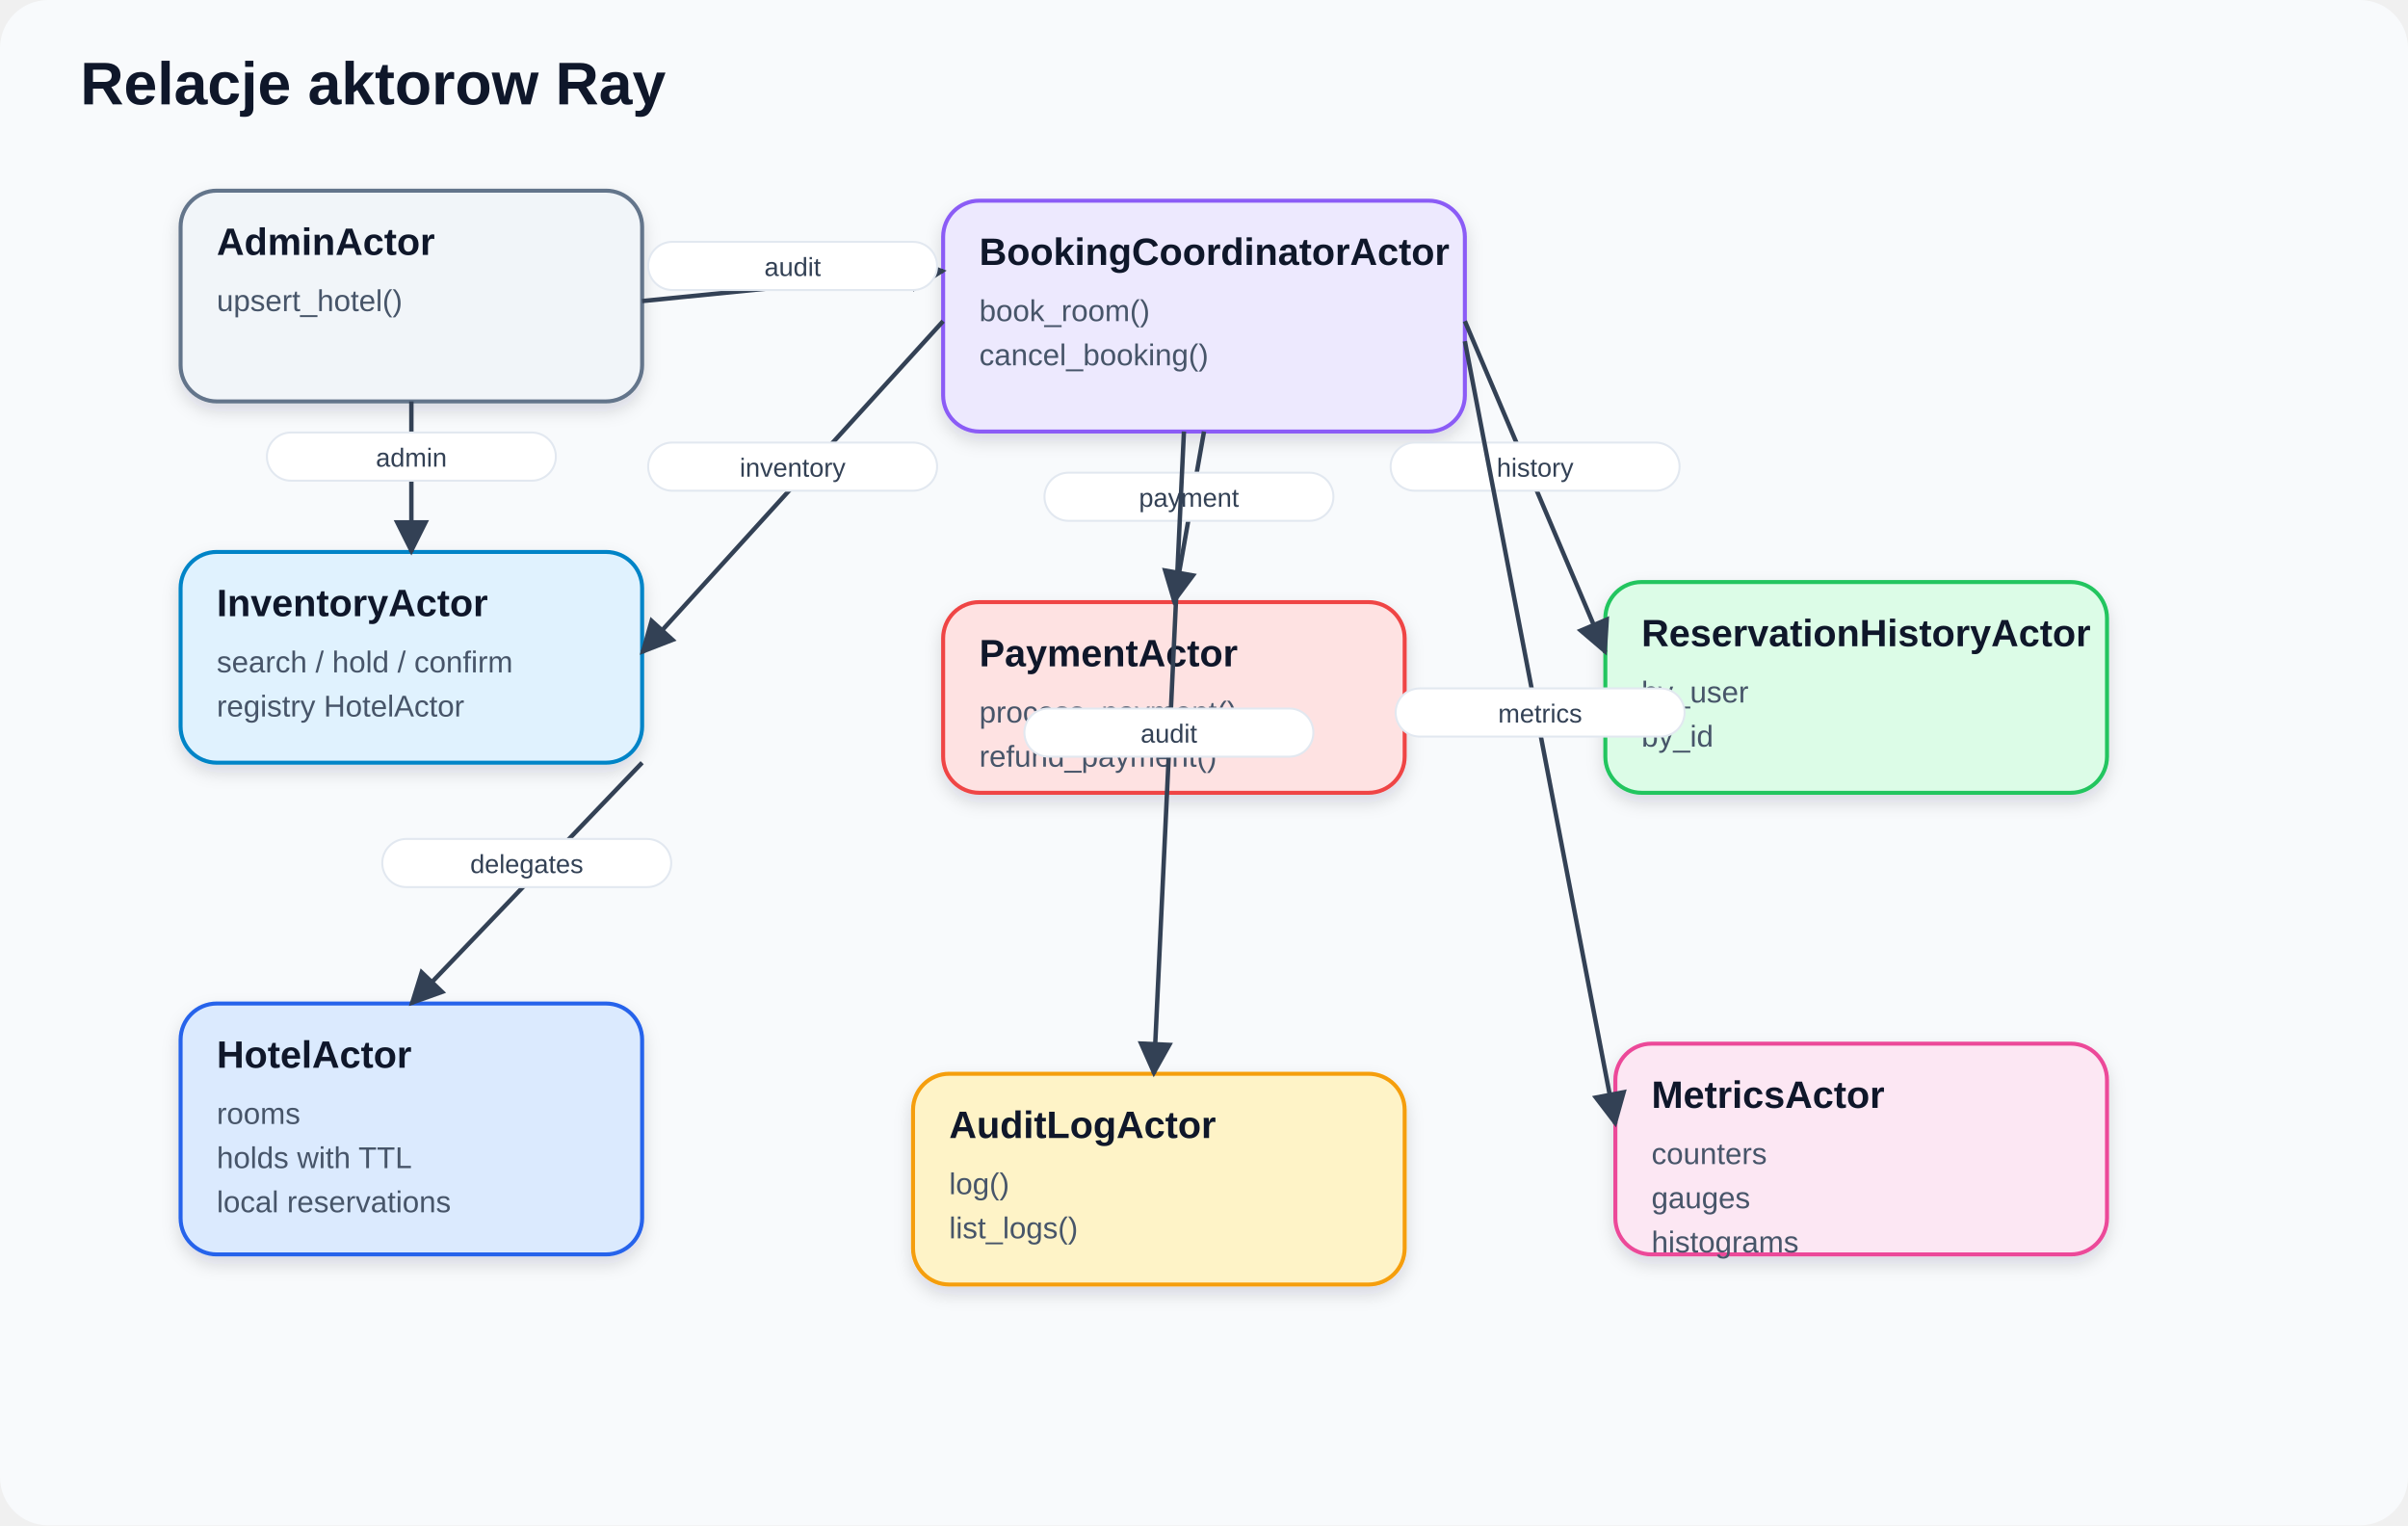
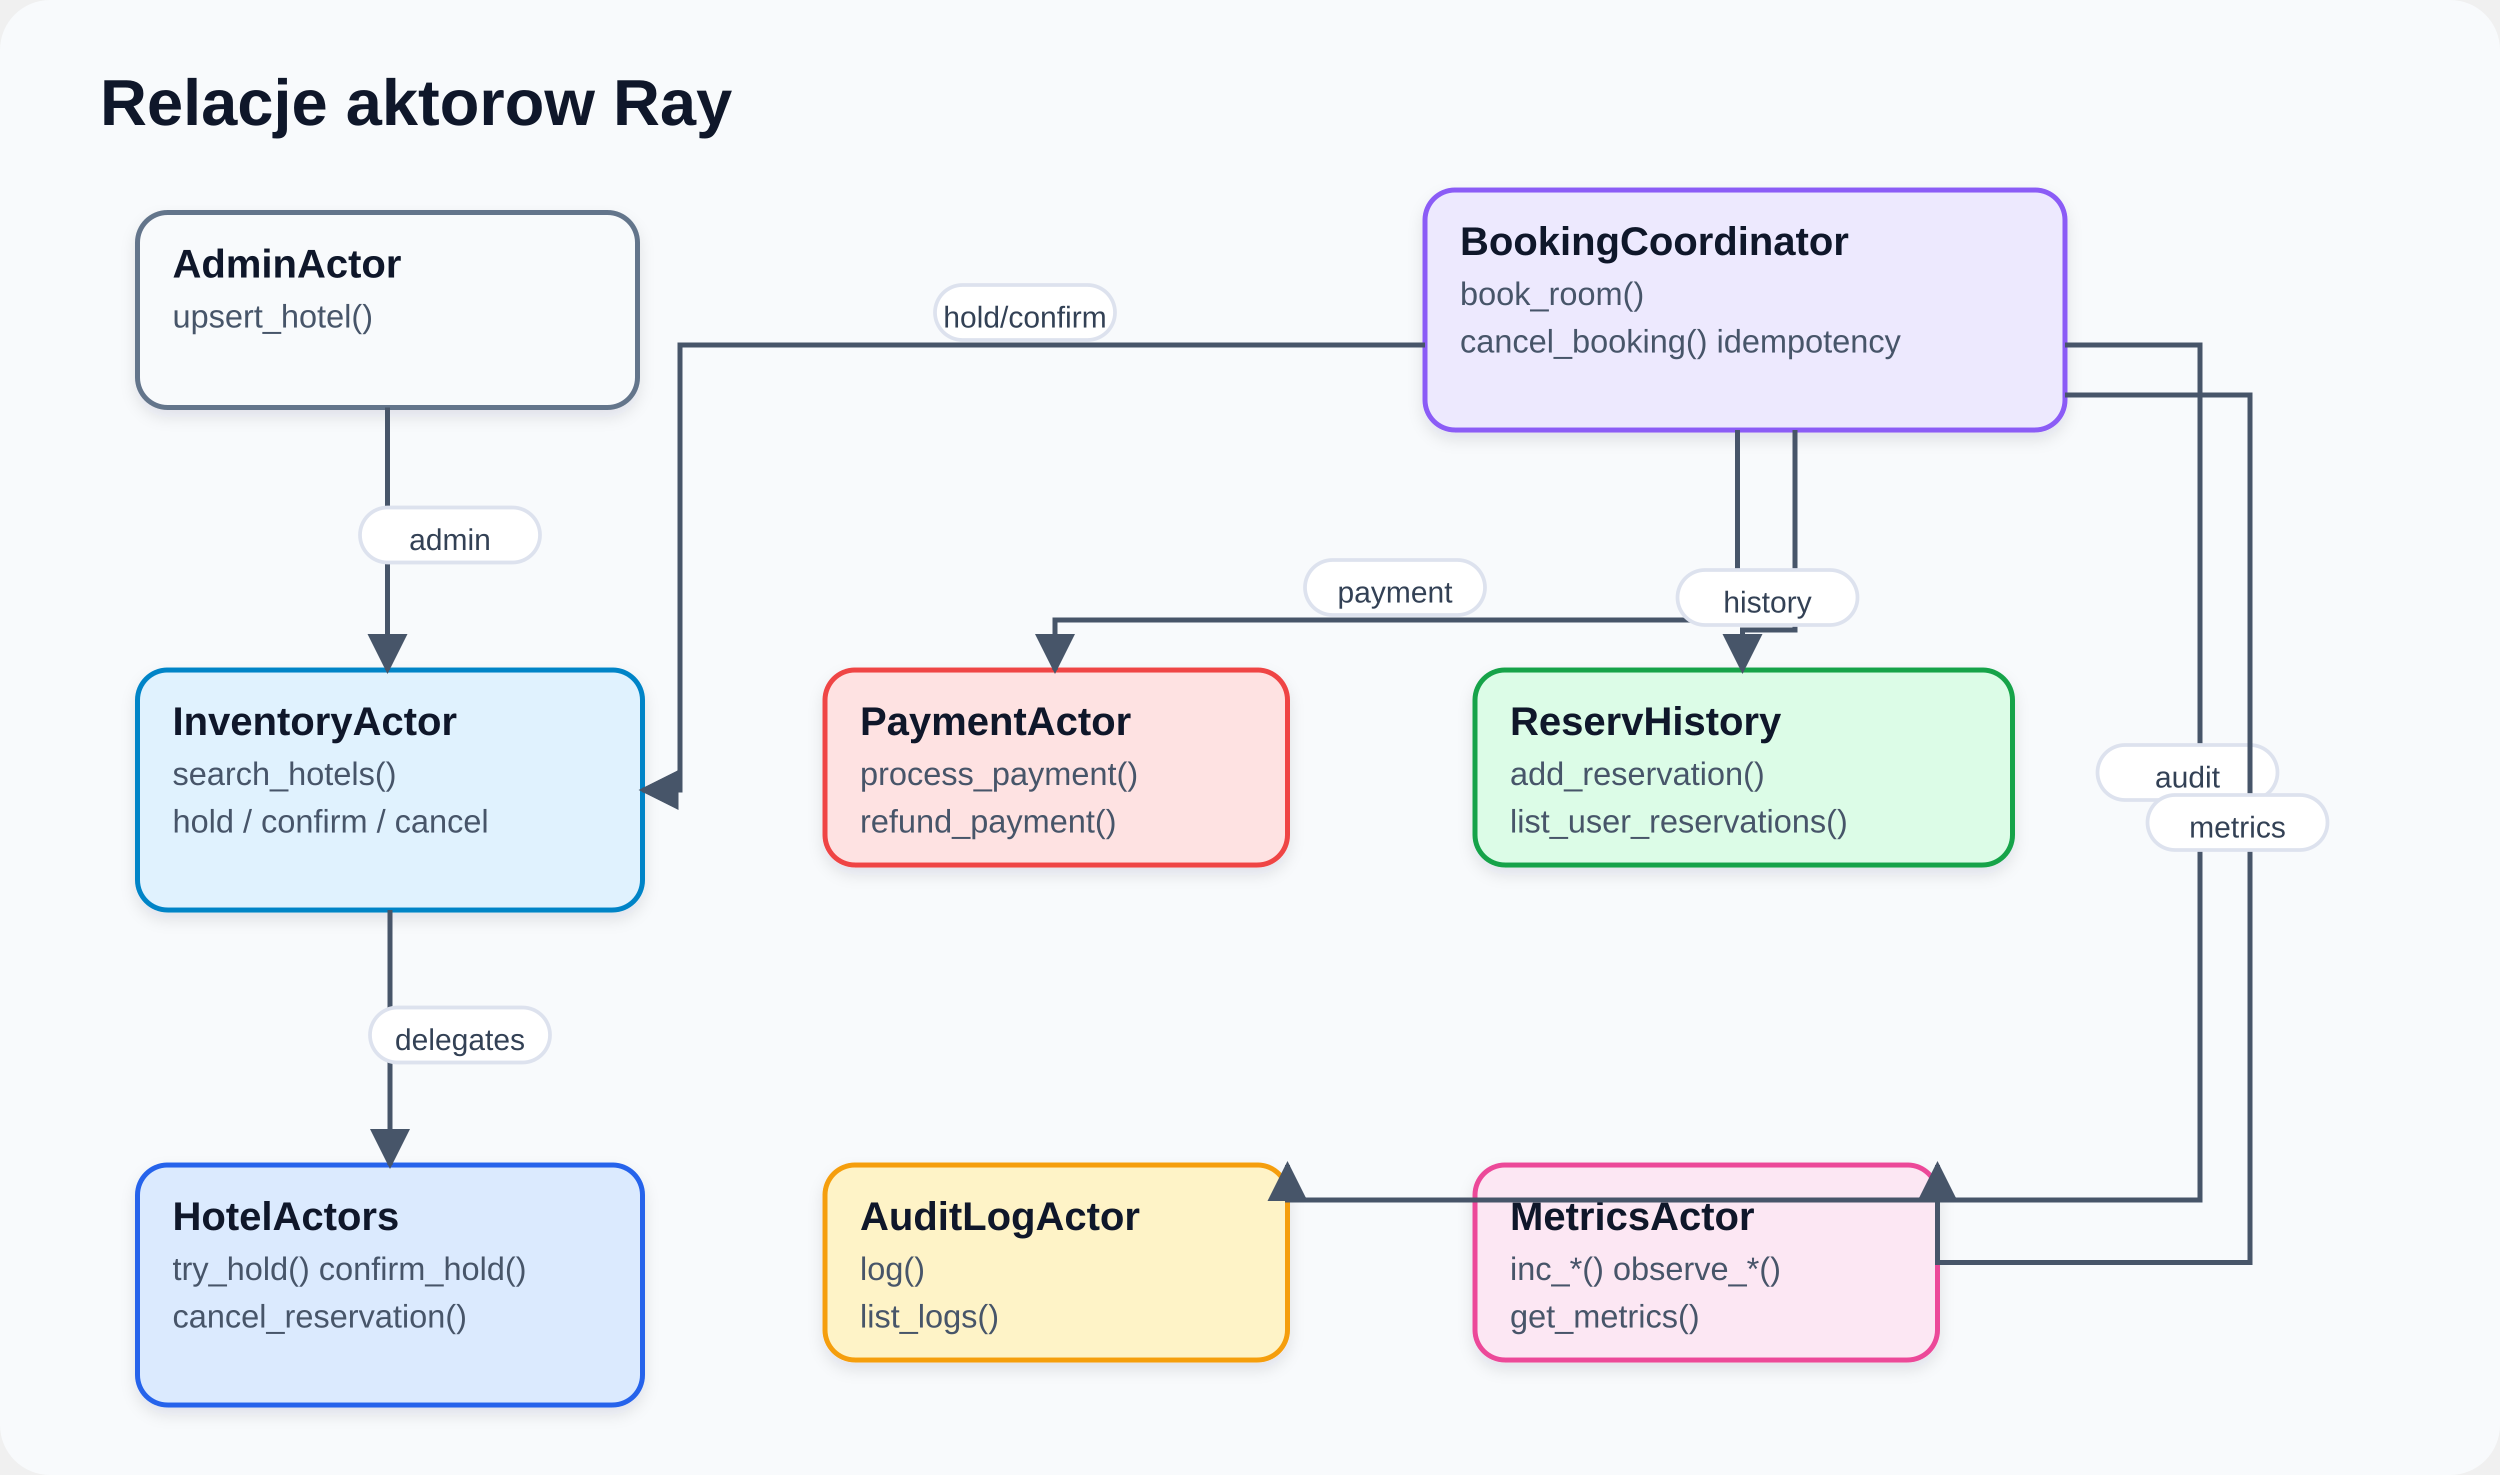
- <svg xmlns="http://www.w3.org/2000/svg" width="1200" height="760" viewBox="0 0 1200 760">
+ <svg xmlns="http://www.w3.org/2000/svg" width="1000" height="590" viewBox="0 0 1000 590">
  <defs>
    <marker id="arrow" viewBox="0 0 10 10" refX="9" refY="5" markerWidth="8" markerHeight="8" orient="auto-start-reverse">
-       <path d="M 0 0 L 10 5 L 0 10 z" fill="#334155" />
+       <path d="M 0 0 L 10 5 L 0 10 z" fill="#475569" />
    </marker>
-     <filter id="shadow" x="-10%" y="-10%" width="120%" height="130%">
-       <feDropShadow dx="0" dy="4" stdDeviation="4" flood-color="#0f172a" flood-opacity="0.14" />
+     <filter id="shadow" x="-8%" y="-8%" width="120%" height="130%">
+       <feDropShadow dx="0" dy="3" stdDeviation="3" flood-color="#0f172a" flood-opacity="0.10" />
    </filter>
  </defs>
-   <rect width="100%" height="100%" rx="24" fill="#f8fafc" />
-   <text x="40" y="52" font-family="Segoe UI, Arial" font-size="30" font-weight="700" fill="#0f172a">Relacje aktorow Ray</text>
-   <rect x="470" y="100" width="260" height="115" rx="18" fill="#ede9fe" stroke="#8b5cf6" stroke-width="2" filter="url(#shadow)" />
-   <text x="488" y="132" font-family="Segoe UI, Arial" font-size="19" font-weight="700" fill="#0f172a">BookingCoordinatorActor</text>
-   <text x="488" y="160" font-family="Segoe UI, Arial" font-size="15" fill="#475569">book_room()</text>
-   <text x="488" y="182" font-family="Segoe UI, Arial" font-size="15" fill="#475569">cancel_booking()</text>
-   <rect x="90" y="275" width="230" height="105" rx="18" fill="#e0f2fe" stroke="#0284c7" stroke-width="2" filter="url(#shadow)" />
-   <text x="108" y="307" font-family="Segoe UI, Arial" font-size="19" font-weight="700" fill="#0f172a">InventoryActor</text>
-   <text x="108" y="335" font-family="Segoe UI, Arial" font-size="15" fill="#475569">search / hold / confirm</text>
-   <text x="108" y="357" font-family="Segoe UI, Arial" font-size="15" fill="#475569">registry HotelActor</text>
-   <rect x="90" y="500" width="230" height="125" rx="18" fill="#dbeafe" stroke="#2563eb" stroke-width="2" filter="url(#shadow)" />
-   <text x="108" y="532" font-family="Segoe UI, Arial" font-size="19" font-weight="700" fill="#0f172a">HotelActor</text>
-   <text x="108" y="560" font-family="Segoe UI, Arial" font-size="15" fill="#475569">rooms</text>
-   <text x="108" y="582" font-family="Segoe UI, Arial" font-size="15" fill="#475569">holds with TTL</text>
-   <text x="108" y="604" font-family="Segoe UI, Arial" font-size="15" fill="#475569">local reservations</text>
-   <rect x="470" y="300" width="230" height="95" rx="18" fill="#fee2e2" stroke="#ef4444" stroke-width="2" filter="url(#shadow)" />
-   <text x="488" y="332" font-family="Segoe UI, Arial" font-size="19" font-weight="700" fill="#0f172a">PaymentActor</text>
-   <text x="488" y="360" font-family="Segoe UI, Arial" font-size="15" fill="#475569">process_payment()</text>
-   <text x="488" y="382" font-family="Segoe UI, Arial" font-size="15" fill="#475569">refund_payment()</text>
-   <rect x="800" y="290" width="250" height="105" rx="18" fill="#dcfce7" stroke="#22c55e" stroke-width="2" filter="url(#shadow)" />
-   <text x="818" y="322" font-family="Segoe UI, Arial" font-size="19" font-weight="700" fill="#0f172a">ReservationHistoryActor</text>
-   <text x="818" y="350" font-family="Segoe UI, Arial" font-size="15" fill="#475569">by_user</text>
-   <text x="818" y="372" font-family="Segoe UI, Arial" font-size="15" fill="#475569">by_id</text>
-   <rect x="455" y="535" width="245" height="105" rx="18" fill="#fef3c7" stroke="#f59e0b" stroke-width="2" filter="url(#shadow)" />
-   <text x="473" y="567" font-family="Segoe UI, Arial" font-size="19" font-weight="700" fill="#0f172a">AuditLogActor</text>
-   <text x="473" y="595" font-family="Segoe UI, Arial" font-size="15" fill="#475569">log()</text>
-   <text x="473" y="617" font-family="Segoe UI, Arial" font-size="15" fill="#475569">list_logs()</text>
-   <rect x="805" y="520" width="245" height="105" rx="18" fill="#fce7f3" stroke="#ec4899" stroke-width="2" filter="url(#shadow)" />
-   <text x="823" y="552" font-family="Segoe UI, Arial" font-size="19" font-weight="700" fill="#0f172a">MetricsActor</text>
-   <text x="823" y="580" font-family="Segoe UI, Arial" font-size="15" fill="#475569">counters</text>
-   <text x="823" y="602" font-family="Segoe UI, Arial" font-size="15" fill="#475569">gauges</text>
-   <text x="823" y="624" font-family="Segoe UI, Arial" font-size="15" fill="#475569">histograms</text>
-   <rect x="90" y="95" width="230" height="105" rx="18" fill="#f1f5f9" stroke="#64748b" stroke-width="2" filter="url(#shadow)" />
-   <text x="108" y="127" font-family="Segoe UI, Arial" font-size="19" font-weight="700" fill="#0f172a">AdminActor</text>
-   <text x="108" y="155" font-family="Segoe UI, Arial" font-size="15" fill="#475569">upsert_hotel()</text>
-   <line x1="470" y1="160" x2="320" y2="325" stroke="#334155" stroke-width="2.2" marker-end="url(#arrow)" />
-   <rect x="323.0" y="220.5" width="144" height="24" rx="12" fill="#ffffff" stroke="#e2e8f0" />
-   <text x="395.0" y="237.5" text-anchor="middle" font-family="Segoe UI, Arial" font-size="13" fill="#334155">inventory</text>
-   <line x1="320" y1="380" x2="205" y2="500" stroke="#334155" stroke-width="2.2" marker-end="url(#arrow)" />
-   <rect x="190.5" y="418.0" width="144" height="24" rx="12" fill="#ffffff" stroke="#e2e8f0" />
-   <text x="262.5" y="435.0" text-anchor="middle" font-family="Segoe UI, Arial" font-size="13" fill="#334155">delegates</text>
-   <line x1="600" y1="215" x2="585" y2="300" stroke="#334155" stroke-width="2.2" marker-end="url(#arrow)" />
-   <rect x="520.5" y="235.5" width="144" height="24" rx="12" fill="#ffffff" stroke="#e2e8f0" />
-   <text x="592.5" y="252.5" text-anchor="middle" font-family="Segoe UI, Arial" font-size="13" fill="#334155">payment</text>
-   <line x1="730" y1="160" x2="800" y2="325" stroke="#334155" stroke-width="2.2" marker-end="url(#arrow)" />
-   <rect x="693.0" y="220.5" width="144" height="24" rx="12" fill="#ffffff" stroke="#e2e8f0" />
-   <text x="765.0" y="237.5" text-anchor="middle" font-family="Segoe UI, Arial" font-size="13" fill="#334155">history</text>
-   <line x1="590" y1="215" x2="575" y2="535" stroke="#334155" stroke-width="2.2" marker-end="url(#arrow)" />
-   <rect x="510.5" y="353.0" width="144" height="24" rx="12" fill="#ffffff" stroke="#e2e8f0" />
-   <text x="582.5" y="370.0" text-anchor="middle" font-family="Segoe UI, Arial" font-size="13" fill="#334155">audit</text>
-   <line x1="730" y1="170" x2="805" y2="560" stroke="#334155" stroke-width="2.2" marker-end="url(#arrow)" />
-   <rect x="695.5" y="343.0" width="144" height="24" rx="12" fill="#ffffff" stroke="#e2e8f0" />
-   <text x="767.5" y="360.0" text-anchor="middle" font-family="Segoe UI, Arial" font-size="13" fill="#334155">metrics</text>
-   <line x1="205" y1="200" x2="205" y2="275" stroke="#334155" stroke-width="2.2" marker-end="url(#arrow)" />
-   <rect x="133.0" y="215.5" width="144" height="24" rx="12" fill="#ffffff" stroke="#e2e8f0" />
-   <text x="205.0" y="232.5" text-anchor="middle" font-family="Segoe UI, Arial" font-size="13" fill="#334155">admin</text>
-   <line x1="320" y1="150" x2="470" y2="135" stroke="#334155" stroke-width="2.2" marker-end="url(#arrow)" />
-   <rect x="323.0" y="120.5" width="144" height="24" rx="12" fill="#ffffff" stroke="#e2e8f0" />
-   <text x="395.0" y="137.5" text-anchor="middle" font-family="Segoe UI, Arial" font-size="13" fill="#334155">audit</text>
+   <rect width="100%" height="100%" rx="20" fill="#f8fafc" />
+   <text x="40" y="50" font-family="Segoe UI, Arial" font-size="26" font-weight="700" fill="#0f172a">Relacje aktorow Ray</text>
+   <rect x="55" y="85" width="200" height="78" rx="12" fill="#f8fafc" stroke="#64748b" stroke-width="2" filter="url(#shadow)" />
+   <text x="69" y="111" font-family="Segoe UI,Arial" font-size="16" font-weight="700" fill="#0f172a">AdminActor</text>
+   <text x="69" y="131" font-family="Segoe UI,Arial" font-size="13" fill="#475569">upsert_hotel()</text>
+   <rect x="570" y="76" width="256" height="96" rx="12" fill="#ede9fe" stroke="#8b5cf6" stroke-width="2" filter="url(#shadow)" />
+   <text x="584" y="102" font-family="Segoe UI,Arial" font-size="16" font-weight="700" fill="#0f172a">BookingCoordinator</text>
+   <text x="584" y="122" font-family="Segoe UI,Arial" font-size="13" fill="#475569">book_room()</text>
+   <text x="584" y="141" font-family="Segoe UI,Arial" font-size="13" fill="#475569">cancel_booking()  idempotency</text>
+   <rect x="55" y="268" width="202" height="96" rx="12" fill="#e0f2fe" stroke="#0284c7" stroke-width="2" filter="url(#shadow)" />
+   <text x="69" y="294" font-family="Segoe UI,Arial" font-size="16" font-weight="700" fill="#0f172a">InventoryActor</text>
+   <text x="69" y="314" font-family="Segoe UI,Arial" font-size="13" fill="#475569">search_hotels()</text>
+   <text x="69" y="333" font-family="Segoe UI,Arial" font-size="13" fill="#475569">hold / confirm / cancel</text>
+   <rect x="330" y="268" width="185" height="78" rx="12" fill="#fee2e2" stroke="#ef4444" stroke-width="2" filter="url(#shadow)" />
+   <text x="344" y="294" font-family="Segoe UI,Arial" font-size="16" font-weight="700" fill="#0f172a">PaymentActor</text>
+   <text x="344" y="314" font-family="Segoe UI,Arial" font-size="13" fill="#475569">process_payment()</text>
+   <text x="344" y="333" font-family="Segoe UI,Arial" font-size="13" fill="#475569">refund_payment()</text>
+   <rect x="590" y="268" width="215" height="78" rx="12" fill="#dcfce7" stroke="#16a34a" stroke-width="2" filter="url(#shadow)" />
+   <text x="604" y="294" font-family="Segoe UI,Arial" font-size="16" font-weight="700" fill="#0f172a">ReservHistory</text>
+   <text x="604" y="314" font-family="Segoe UI,Arial" font-size="13" fill="#475569">add_reservation()</text>
+   <text x="604" y="333" font-family="Segoe UI,Arial" font-size="13" fill="#475569">list_user_reservations()</text>
+   <rect x="55" y="466" width="202" height="96" rx="12" fill="#dbeafe" stroke="#2563eb" stroke-width="2" filter="url(#shadow)" />
+   <text x="69" y="492" font-family="Segoe UI,Arial" font-size="16" font-weight="700" fill="#0f172a">HotelActors</text>
+   <text x="69" y="512" font-family="Segoe UI,Arial" font-size="13" fill="#475569">try_hold()  confirm_hold()</text>
+   <text x="69" y="531" font-family="Segoe UI,Arial" font-size="13" fill="#475569">cancel_reservation()</text>
+   <rect x="330" y="466" width="185" height="78" rx="12" fill="#fef3c7" stroke="#f59e0b" stroke-width="2" filter="url(#shadow)" />
+   <text x="344" y="492" font-family="Segoe UI,Arial" font-size="16" font-weight="700" fill="#0f172a">AuditLogActor</text>
+   <text x="344" y="512" font-family="Segoe UI,Arial" font-size="13" fill="#475569">log()</text>
+   <text x="344" y="531" font-family="Segoe UI,Arial" font-size="13" fill="#475569">list_logs()</text>
+   <rect x="590" y="466" width="185" height="78" rx="12" fill="#fce7f3" stroke="#ec4899" stroke-width="2" filter="url(#shadow)" />
+   <text x="604" y="492" font-family="Segoe UI,Arial" font-size="16" font-weight="700" fill="#0f172a">MetricsActor</text>
+   <text x="604" y="512" font-family="Segoe UI,Arial" font-size="13" fill="#475569">inc_*()  observe_*()</text>
+   <text x="604" y="531" font-family="Segoe UI,Arial" font-size="13" fill="#475569">get_metrics()</text>
+   <path d="M 155,163 L 155,268" stroke="#475569" stroke-width="2" fill="none" marker-end="url(#arrow)" />
+   <rect x="144" y="203" width="72" height="22" rx="11" fill="#fff" stroke="#dde2ee" stroke-width="1.5" />
+   <text x="180" y="220" text-anchor="middle" font-family="Segoe UI,Arial" font-size="12" fill="#334155">admin</text>
+   <path d="M 570,138 L 272,138 L 272,316 L 257,316" stroke="#475569" stroke-width="2" fill="none" marker-end="url(#arrow)" />
+   <rect x="374" y="114" width="72" height="22" rx="11" fill="#fff" stroke="#dde2ee" stroke-width="1.5" />
+   <text x="410" y="131" text-anchor="middle" font-family="Segoe UI,Arial" font-size="12" fill="#334155">hold/confirm</text>
+   <path d="M 695,172 L 695,248 L 422,248 L 422,268" stroke="#475569" stroke-width="2" fill="none" marker-end="url(#arrow)" />
+   <rect x="522" y="224" width="72" height="22" rx="11" fill="#fff" stroke="#dde2ee" stroke-width="1.5" />
+   <text x="558" y="241" text-anchor="middle" font-family="Segoe UI,Arial" font-size="12" fill="#334155">payment</text>
+   <path d="M 718,172 L 718,252 L 697,252 L 697,268" stroke="#475569" stroke-width="2" fill="none" marker-end="url(#arrow)" />
+   <rect x="671" y="228" width="72" height="22" rx="11" fill="#fff" stroke="#dde2ee" stroke-width="1.5" />
+   <text x="707" y="245" text-anchor="middle" font-family="Segoe UI,Arial" font-size="12" fill="#334155">history</text>
+   <path d="M 156,364 L 156,466" stroke="#475569" stroke-width="2" fill="none" marker-end="url(#arrow)" />
+   <rect x="148" y="403" width="72" height="22" rx="11" fill="#fff" stroke="#dde2ee" stroke-width="1.5" />
+   <text x="184" y="420" text-anchor="middle" font-family="Segoe UI,Arial" font-size="12" fill="#334155">delegates</text>
+   <path d="M 826,138 L 880,138 L 880,480 L 515,480 L 515,466" stroke="#475569" stroke-width="2" fill="none" marker-end="url(#arrow)" />
+   <rect x="839" y="298" width="72" height="22" rx="11" fill="#fff" stroke="#dde2ee" stroke-width="1.5" />
+   <text x="875" y="315" text-anchor="middle" font-family="Segoe UI,Arial" font-size="12" fill="#334155">audit</text>
+   <path d="M 826,158 L 900,158 L 900,505 L 775,505 L 775,466" stroke="#475569" stroke-width="2" fill="none" marker-end="url(#arrow)" />
+   <rect x="859" y="318" width="72" height="22" rx="11" fill="#fff" stroke="#dde2ee" stroke-width="1.5" />
+   <text x="895" y="335" text-anchor="middle" font-family="Segoe UI,Arial" font-size="12" fill="#334155">metrics</text>
</svg>
